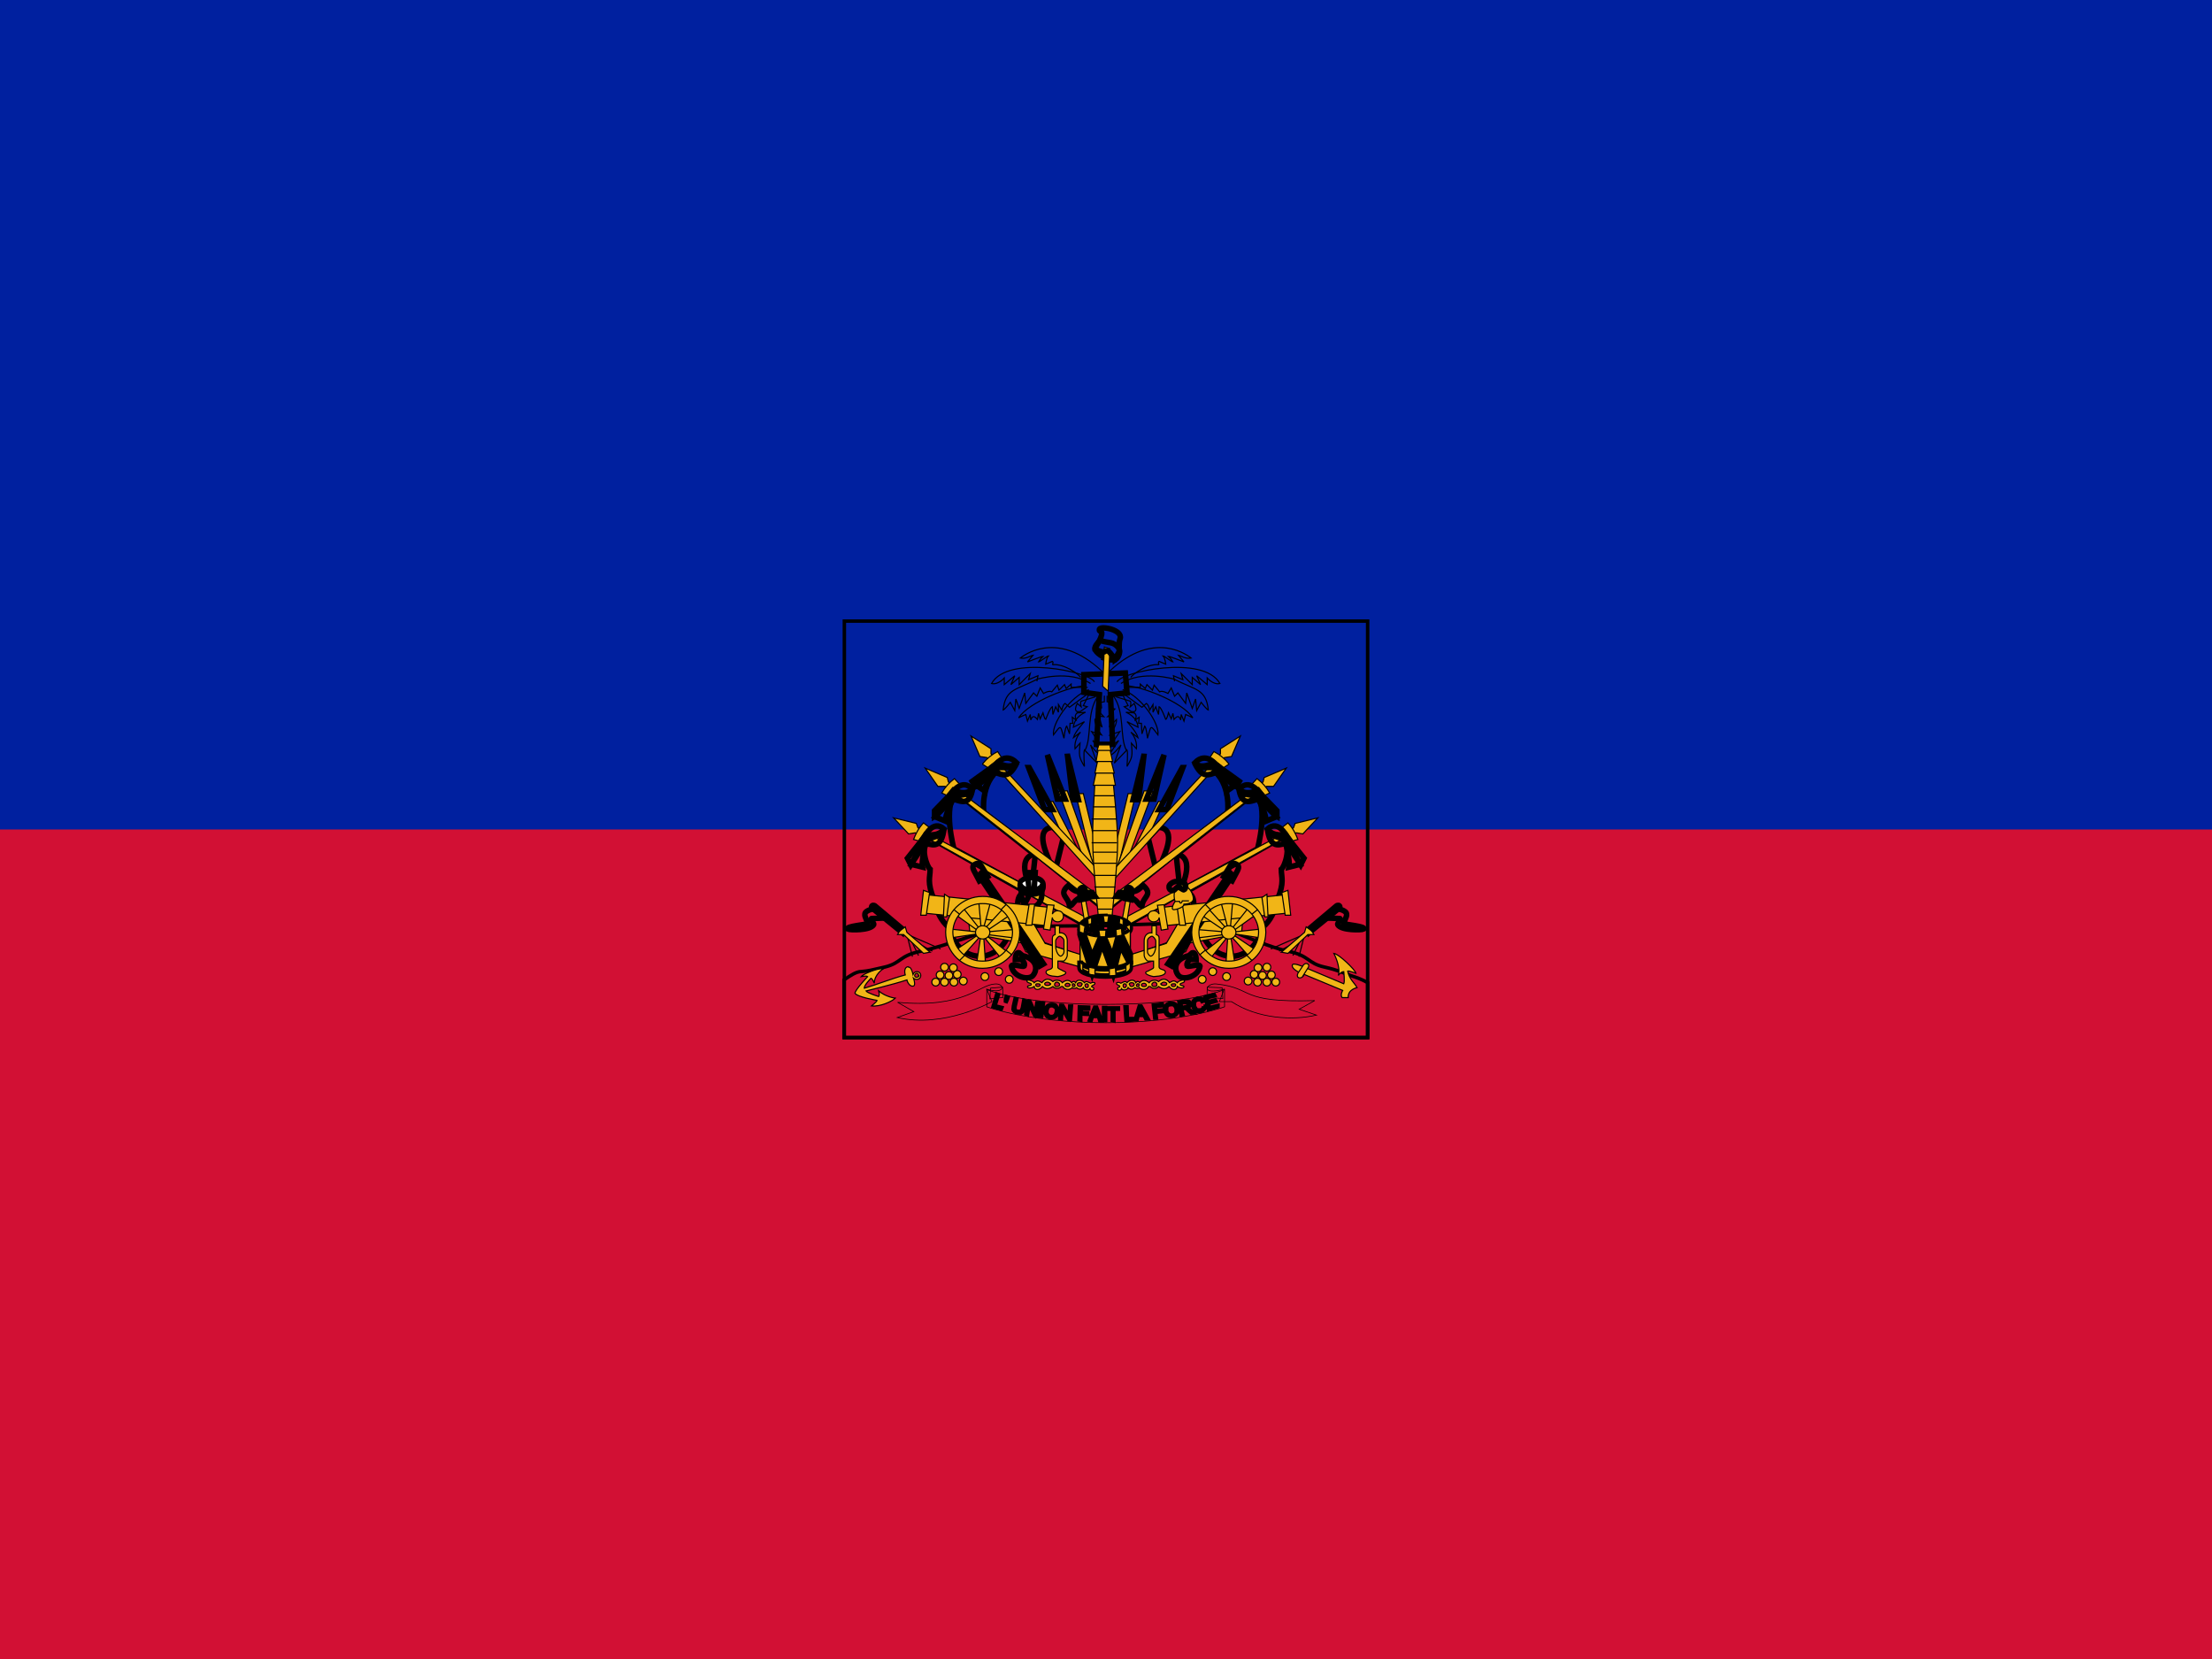
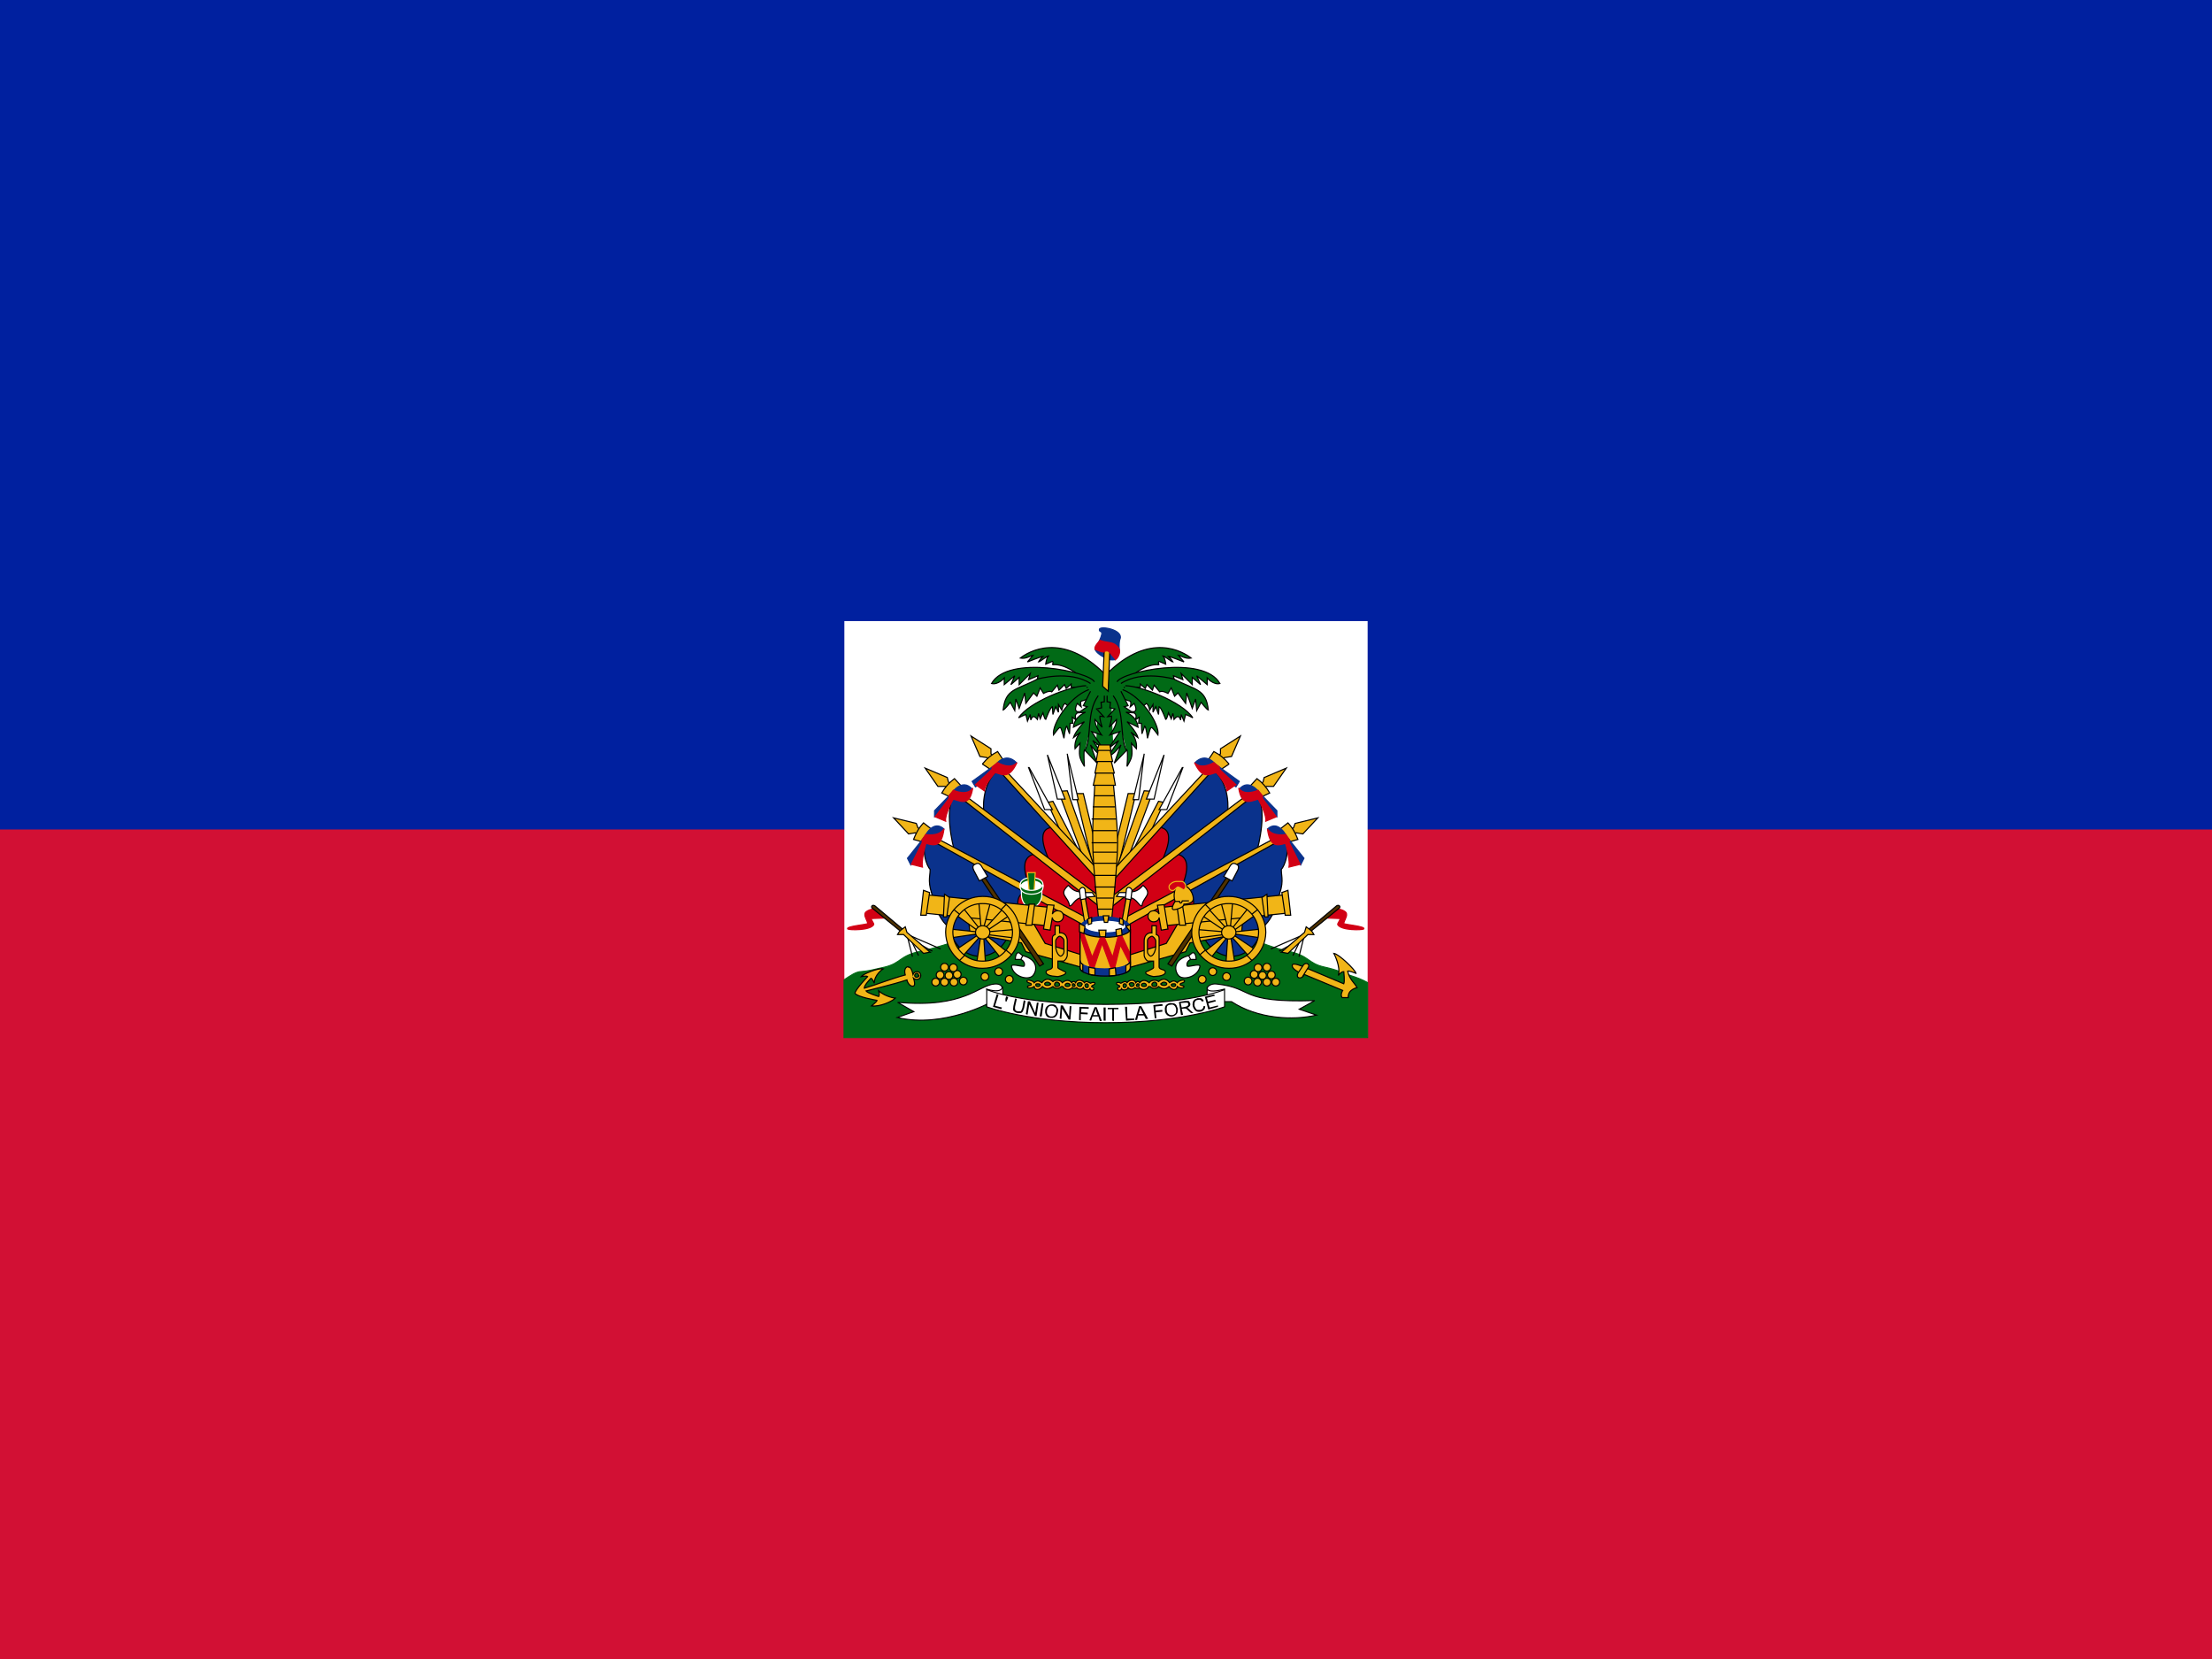
<svg xmlns="http://www.w3.org/2000/svg" xmlns:xlink="http://www.w3.org/1999/xlink" id="flag-icons-ht" viewBox="0 0 640 480">
  <path fill="#d21034" d="M0 0h640v480H0z" class="keep" />
  <path fill="#00209f" d="M0 0h640v240H0z" class="keep" />
-   <g fill="#f1b517" stroke="#000" stroke-width=".2" class="keep">
-     <path fill="url(#selectedPathImg)" stroke="none" d="M244.3 179.7h151.4v120.5H244.3z" data-fill="rgb(255, 255, 255)" class="play_svgContent__rqt74" style="stroke: black; stroke-width: 1px;" />
-     <path fill="url(#emptyPathImg)" stroke="#016a16" stroke-width=".3" d="m350.5 266.8-31 1-30.7.3s-15.8 5.8-22.3 7.1c-6.4 1.3-5.6 3.4-10.5 4.6-4 .9-4.5 1.1-6.8 1.3-1.5 0-3.2 1.2-5 2.4v16.7h151.5v-15.9c-1.6-.9-3.2-1.5-4.8-2-2.2-.8-3.7-1.6-7.7-2.5-5-1.1-4.2-3.3-10.6-4.6-6.5-1.3-22.1-8.4-22.1-8.4z" data-fill="rgb(1, 106, 22)" class="play_svgContent__rqt74" style="stroke: black; stroke-width: 1px;" />
+   <g fill="#f1b517" stroke="#000" stroke-width=".2">
+     <path fill="#fff" stroke="none" d="M244.3 179.7h151.4v120.5H244.3z" />
+     <path fill="#016a16" stroke="#016a16" stroke-width=".3" d="m350.5 266.8-31 1-30.7.3s-15.8 5.8-22.3 7.1c-6.4 1.3-5.6 3.4-10.5 4.6-4 .9-4.5 1.1-6.8 1.3-1.5 0-3.2 1.2-5 2.4v16.7h151.5v-15.9c-1.6-.9-3.2-1.5-4.8-2-2.2-.8-3.7-1.6-7.7-2.5-5-1.1-4.2-3.3-10.6-4.6-6.5-1.3-22.1-8.4-22.1-8.4z" />
    <g transform="translate(-80)scale(1.6)">
      <g id="ht-a">
        <path d="M244.5 143.5h1.4l2.6 10.7-.6 3.4z" />
-         <path fill="url(#emptyPathImg)" d="m243 136.3 1 8.3h1l-2-8.2z" data-fill="rgb(255, 255, 255)" class="play_svgContent__rqt74" style="stroke: black; stroke-width: 1px;" />
+         <path fill="#fff" d="m243 136.3 1 8.3h1l-2-8.2z" />
        <path d="m245.7 154.6-4.3-11.5 1.6-.1 5 14z" />
-         <path fill="url(#emptyPathImg)" d="m239.4 136.5 1.8 8h1.4z" data-fill="rgb(255, 255, 255)" class="play_svgContent__rqt74" style="stroke: black; stroke-width: 1px;" />
+         <path fill="#fff" d="m239.4 136.5 1.8 8h1.4z" />
        <path d="m241.9 150.6-2.5-5.5 1-.2 4.7 9z" />
-         <path fill="url(#emptyPathImg)" d="m236 138.8 2.9 7.6h1.4l-4.2-7.6z" data-fill="rgb(255, 255, 255)" class="play_svgContent__rqt74" style="stroke: black; stroke-width: 1px;" />
-         <path fill="url(#emptyPathImg)" d="m242.3 151.4-11.5-12.5c-3.6 2.8-2.9 8-2.9 8l13 10.2z" data-fill="rgb(10, 50, 140)" class="play_svgContent__rqt74" style="stroke: black; stroke-width: 1px;" />
-         <path fill="url(#emptyPathImg)" d="m248.9 158.2-8.5-8.6c-3.6.2-.8 5.5-.6 6.2l9 7.7z" data-fill="rgb(210, 0, 20)" class="play_svgContent__rqt74" style="stroke: black; stroke-width: 1px;" />
+         <path fill="#fff" d="m236 138.8 2.9 7.6h1.4l-4.2-7.6z" />
+         <path fill="#0a328c" d="m242.3 151.4-11.5-12.5c-3.6 2.8-2.9 8-2.9 8l13 10.2z" />
+         <path fill="#d20014" d="m248.9 158.2-8.5-8.6c-3.6.2-.8 5.5-.6 6.2l9 7.7z" />
        <path d="M248.1 156.8 230.6 138l-.7.5 18.6 20.6zm-18.5-20-.4-.5v-.9l-3.6-2.3 1.6 3.7 1.3.2.3.4z" />
        <path d="M227.7 138.1a8.4 8.4 0 0 1 2.7-2.2l1 1.5-2.2 1.8-1.5-1z" />
-         <path fill="url(#emptyPathImg)" stroke="#0a328c" d="m225.8 141.3.6 1c.4-.1 4-3.5 4-3.5h2.7l.7-.9c-2-2-3.7.3-3.7.3z" data-fill="rgb(10, 50, 140)" class="play_svgContent__rqt74" style="stroke: black; stroke-width: 1px;" />
-         <path fill="url(#emptyPathImg)" stroke="#d20014" d="M228 143c0-1 1.8-3.2 2-3.3 1.3.4 2.5 1.2 3.9-1.8-1.2 1.4-3.5 0-3.5 0l-1 .8v.4l-3 2.8z" data-fill="rgb(210, 0, 20)" class="play_svgContent__rqt74" style="stroke: black; stroke-width: 1px;" />
-         <path fill="url(#emptyPathImg)" d="m237.3 154.7-14.4-11.4c-2.5 2.5-.4 10.2-.4 10.2l14 7.6.7-6.4z" data-fill="rgb(10, 50, 140)" class="play_svgContent__rqt74" style="stroke: black; stroke-width: 1px;" />
-         <path fill="url(#emptyPathImg)" d="m249.2 164-11.9-9.6c-4 .6-.8 6.5-.6 7.2l12.5 6.8z" data-fill="rgb(210, 0, 20)" class="play_svgContent__rqt74" style="stroke: black; stroke-width: 1px;" />
+         <path fill="#0a328c" stroke="#0a328c" d="m225.8 141.3.6 1c.4-.1 4-3.5 4-3.5h2.7l.7-.9c-2-2-3.7.3-3.7.3z" />
+         <path fill="#d20014" stroke="#d20014" d="M228 143c0-1 1.8-3.2 2-3.3 1.3.4 2.5 1.2 3.9-1.8-1.2 1.4-3.5 0-3.5 0l-1 .8v.4l-3 2.8z" />
+         <path fill="#0a328c" d="m237.3 154.7-14.4-11.4c-2.5 2.5-.4 10.2-.4 10.2l14 7.6.7-6.4z" />
+         <path fill="#d20014" d="m249.2 164-11.9-9.6c-4 .6-.8 6.5-.6 7.2l12.5 6.8z" />
        <path d="m248.7 162-25.6-19.2-.5.6 26.8 21zm-26.8-20.2-.4-.4-.2-.8-4-1.7 2.3 3.3h1.3l.4.4z" />
        <path d="M220.3 143.4a8.2 8.2 0 0 1 2.3-2.6l1.2 1.3-1.8 2.1z" />
-         <path fill="url(#emptyPathImg)" stroke="#0a328c" d="M219 146.6v1.1c.4-.2 3.7-3.7 3.7-3.7l2.5-.5.6-.8c-1.8-2.1-3.7.7-3.7.7z" data-fill="rgb(10, 50, 140)" class="play_svgContent__rqt74" style="stroke: black; stroke-width: 1px;" />
-         <path fill="url(#emptyPathImg)" stroke="#d20014" d="M221 148.5c-.2-1 1.2-3.8 1.4-4 1.6.5 3 1.2 3.5-2-1 1.6-3.5.4-3.5.4l-.8 1v.5l-2.5 3.3z" data-fill="rgb(210, 0, 20)" class="play_svgContent__rqt74" style="stroke: black; stroke-width: 1px;" />
-         <path fill="url(#emptyPathImg)" d="M236.2 161.7a2783.3 2783.3 0 0 1-18.5-10.5c-1.3 2.3-.1 5.5.5 6 0 1.5-.6 2.3.7 5.5.4 2 1.3 3.9 2.7 5 1.6 6.4 8.2 6.9 10.7 1.6z" data-fill="rgb(10, 50, 140)" class="play_svgContent__rqt74" style="stroke: black; stroke-width: 1px;" />
-         <path fill="url(#emptyPathImg)" d="m248.3 168.5-12.5-7.3c-4 .5 0 8 .3 8.7l12.2 4.3z" data-fill="rgb(210, 0, 20)" class="play_svgContent__rqt74" style="stroke: black; stroke-width: 1px;" />
+         <path fill="#0a328c" stroke="#0a328c" d="M219 146.6v1.1c.4-.2 3.7-3.7 3.7-3.7l2.5-.5.6-.8c-1.8-2.1-3.7.7-3.7.7z" />
+         <path fill="#d20014" stroke="#d20014" d="M221 148.5c-.2-1 1.2-3.8 1.4-4 1.6.5 3 1.2 3.5-2-1 1.6-3.5.4-3.5.4l-.8 1v.5l-2.5 3.3z" />
+         <path fill="#0a328c" d="M236.2 161.7a2783.3 2783.3 0 0 1-18.5-10.5c-1.3 2.3-.1 5.5.5 6 0 1.5-.6 2.3.7 5.5.4 2 1.3 3.9 2.7 5 1.6 6.4 8.2 6.9 10.7 1.6z" />
+         <path fill="#d20014" d="m248.3 168.5-12.5-7.3c-4 .5 0 8 .3 8.7l12.2 4.3z" />
        <path d="m246.2 165.8-28.3-15-.5.6 30 16.7zM216.5 150l-.5-.3-.3-.8-4.1-1 2.7 2.9 1.2-.2.6.3z" />
        <path d="M215.2 151.8c.4-1 .8-1.9 1.8-3l1.4 1.1-1.4 2.4z" />
-         <path fill="url(#emptyPathImg)" stroke="#0a328c" d="m214.1 155.2.6 1.2 3-4.6 2.5-.9.5-1c-2-1.8-3.5 1.4-3.5 1.4z" data-fill="rgb(10, 50, 140)" class="play_svgContent__rqt74" style="stroke: black; stroke-width: 1px;" />
-         <path fill="url(#emptyPathImg)" stroke="#d20014" d="M216.8 156.8c-.2-1 .5-4.2.7-4.3 1.5.5 2.8.6 3.2-2.6-1 1.5-3.3 1-3.3 1l-.7 1 .1.4-2 4z" data-fill="rgb(210, 0, 20)" class="play_svgContent__rqt74" style="stroke: black; stroke-width: 1px;" />
+         <path fill="#0a328c" stroke="#0a328c" d="m214.1 155.2.6 1.2 3-4.6 2.5-.9.5-1c-2-1.8-3.5 1.4-3.5 1.4z" />
+         <path fill="#d20014" stroke="#d20014" d="M216.8 156.8c-.2-1 .5-4.2.7-4.3 1.5.5 2.8.6 3.2-2.6-1 1.5-3.3 1-3.3 1l-.7 1 .1.4-2 4z" />
      </g>
      <use xlink:href="#ht-a" width="100%" height="100%" transform="matrix(-1 0 0 1 499.9 0)" />
    </g>
    <g transform="translate(-80)scale(1.6)">
-       <path fill="url(#emptyPathImg)" stroke="#016a16" d="m248.8 125.6-.5 9h2.9l-.4-9 3-.3-.3-3.6-7.5.3v3.2z" data-fill="rgb(1, 106, 22)" class="play_svgContent__rqt74" style="stroke: black; stroke-width: 1px;" />
-       <g id="ht-b" fill="url(#emptyPathImg)" data-fill="rgb(1, 106, 22)" class="play_svgContent__rqt74" style="stroke: black; stroke-width: 0.2px;">
+       <path fill="#016a16" stroke="#016a16" d="m248.8 125.6-.5 9h2.9l-.4-9 3-.3-.3-3.6-7.5.3v3.2z" />
+       <g id="ht-b" fill="#016a16">
        <path d="M249.8 121.9c-7.8-7.8-13.9-4-15.3-2.9 1 .2 1.8-.4 2.3-.5l-1 1.2s2.5-1 2.8-1c-.4.3-.8 1-.8 1 .2 0 1.6-1.1 1.8-1.1-.4.4-.5 1.5-.5 1.5l1.2-.5c.3.2-.1.6.1.6 2-.2 4.7 1.7 5 2.3" />
        <path d="M247.9 123.3c-.8-1.8-15.6-5-18.6.3 1.2.3 2.3-1 2.3-1v1.2l1.9-1.6-.7 1.6 1.5-1.3v1.3l2-2-.3 1.1 1.7-.7-.2 1" />
        <path d="M247.2 123.6c-3.8-2.5-9.6-.8-9.6-.8-3.8 2-5.8 1.7-6.2 5.6.3-.1 1.3-1.4 1.3-1.4l.8 1.5.2-2.1.6 1.7 1-2.8.2 1.9 1.4-1.9.6.6.6-1.5.6 1s1-.6 1.5-.3l1-1.2.3.9 1-1 .3.7.9-.8v.6h3" />
        <path d="M246.4 124c-2.7 0-10.3 2.9-12.2 5.8a13.3 13.3 0 0 1 1.3-.6l.3 1.2.5-1.2.1 1c.3-.8.6-.8 1.2-.1l.2-1.1.3 1 .5-1.1s.3 1.2.5 1.2c0 0 .8-2.2 1.2-2.3l.1 1.4.5-1.4.5 1v-1.4l.6 1s.2-1 .6-1.2l.8.7 3.4-2.5" />
        <path d="M246.9 124.7c-3.5 1.3-6.7 6.2-6.4 8.2 1.5-2 1.2-1.7 1.9.6 0 0 .2-2 .5-2.2l.5 1.4.1-1.9h.5l-.1-1.1.7.5c-.2-.7-.3-.9.4-1.5 0 0-1 .1-.2-1.5l.7.6s-.2-.7 0-1l2.6-.8" />
        <path d="m247.2 125-1.3 2.6.7.2-1.6 1.1 1.3-.1s-2 .7-2.2 2.7l2-1s-1.7 1.8-2 2.9l1.3-1s-1.2 1.2-1 3l.9-1c-.2 2.3-.2 2.5.8 4.2 0 0-.2-2.6 0-3l2.3 2.4-1.2-3.3s1.4 2 2.2 1.9l-1.8-2.7 1.8 1.4-2-3 1.8.6s-1.3-1.7-1.2-2.8l1.3 1.4s-.5-1.5-.4-2l.7.1-1.3-1.4.9-.2-.1-1 .6-.1v-1.1m-1.1 0c-2.2 3-1.1 7.5-2.4 9.9" />
      </g>
      <use xlink:href="#ht-b" width="100%" height="100%" transform="matrix(-1 0 0 1 499.9 0)" />
      <path d="M251 166.5s1.1-10 1.1-14.2c0-3.4-.8-10.8-.8-10.8H248s-.5 7.4-.4 10.8c0 4.2 1.1 14.2 1.1 14.2z" />
      <path d="M247.7 142h4l-.5-2.7h-2.9z" />
      <path d="M248 139.8h3.5l-.7-2.7h-2.2z" />
      <path d="M248.2 137.7h3l-.6-2.7h-1.9z" />
      <path d="M250.7 134.7h-2l-.3 1h2.5zm.4 29.7h-2.6m2.8-2h-3m3.4-2h-3.8m4-2.1h-4m4-2.2h-4.1m4.2-2h-4.4m4.4-1.7h-4.6m4.6-2.2h-4.6m4.5-2.1h-4.5m4.3-2.2h-4.1m3.9-2h-3.7" />
-       <path fill="url(#emptyPathImg)" stroke="#0a328c" d="M250 119c-.8-.3-2.3-1.3-1.9-1.9l.7-1.2c1-2.2 0-1.4 0-2-.2-.8 3.8-.2 3.8 1.3 0 .5-.3.2-.2 2.6l-.8 1.5a3.5 3.5 0 0 1-1.7-.2z" data-fill="rgb(10, 50, 140)" class="play_svgContent__rqt74" style="stroke: black; stroke-width: 1px;" />
+       <path fill="#0a328c" stroke="#0a328c" d="M250 119c-.8-.3-2.3-1.3-1.9-1.9l.7-1.2c1-2.2 0-1.4 0-2-.2-.8 3.8-.2 3.8 1.3 0 .5-.3.2-.2 2.6l-.8 1.5a3.5 3.5 0 0 1-1.7-.2z" />
      <path d="m250.4 125-1-.9.3-7.1 1 .3-.3 7.6z" />
-       <path fill="url(#emptyPathImg)" stroke="#d20014" d="M251.7 119.3c.6-.4 1-1.5.6-2.1-1-1.3-1.7-.8-3.4-1.4-.3.4-1 1-.9 1.6 2.3 1 1.4.2 2.2.3.4 0 .6.5 1.5 1.5z" data-fill="rgb(210, 0, 20)" class="play_svgContent__rqt74" style="stroke: black; stroke-width: 1px;" />
+       <path fill="#d20014" stroke="#d20014" d="M251.7 119.3c.6-.4 1-1.5.6-2.1-1-1.3-1.7-.8-3.4-1.4-.3.4-1 1-.9 1.6 2.3 1 1.4.2 2.2.3.4 0 .6.5 1.5 1.5z" />
    </g>
    <g transform="translate(-80)scale(1.6)">
      <use xlink:href="#ht-c" width="100%" height="100%" transform="matrix(1 0 0 -1 0 320.4)" />
-       <path fill="url(#emptyPathImg)" stroke="#fff" stroke-linecap="round" d="M238.4 161.8c0 1.2-.9 2.3-1.9 2.3s-1.8-1-1.8-2.4v-1.2h3.7z" data-fill="rgb(1, 106, 22)" class="play_svgContent__rqt74" style="stroke: black; stroke-width: 1px;" />
+       <path fill="#016a16" stroke="#fff" stroke-linecap="round" d="M238.4 161.8c0 1.2-.9 2.3-1.9 2.3s-1.8-1-1.8-2.4v-1.2h3.7z" />
      <ellipse cx="236.5" cy="160.1" fill="#fff" stroke="none" rx="1.8" ry=".9" />
-       <path fill="url(#emptyPathImg)" stroke="#f1b517" d="m236.1 161-.3-3.2h1.4l-.2 3.3h-.9z" data-fill="rgb(1, 106, 22)" class="play_svgContent__rqt74" style="stroke: black; stroke-width: 1px;" />
-       <path id="ht-c" fill="url(#emptyPathImg)" stroke="#fff" stroke-linecap="round" d="M238.5 160.1c-.2.5-1 .9-2 .9s-1.7-.4-2-.9a.8.8 0 0 0 0 .4c0 .7.9 1.2 2 1.2 1.2 0 2.1-.5 2.1-1.2a.8.8 0 0 0 0-.4z" data-fill="rgb(1, 106, 22)" class="play_svgContent__rqt74" style="stroke: black; stroke-width: 1px;" />
+       <path fill="#016a16" stroke="#f1b517" d="m236.1 161-.3-3.2h1.4l-.2 3.3h-.9z" />
+       <path id="ht-c" fill="#016a16" stroke="#fff" stroke-linecap="round" d="M238.5 160.1c-.2.5-1 .9-2 .9s-1.7-.4-2-.9a.8.8 0 0 0 0 .4c0 .7.9 1.2 2 1.2 1.2 0 2.1-.5 2.1-1.2a.8.8 0 0 0 0-.4z" />
      <g id="ht-d">
        <path d="m246 172.8-7-2.2-3.1-5.3-10.9-.5.4 4 9.3 1.7.8 1.6 10.7 3z" />
-         <path fill="url(#emptyPathImg)" d="m238.7 174.3-11.2-16.5-.5.5 11 16.4z" data-fill="rgb(80, 50, 0)" class="play_svgContent__rqt74" style="stroke: black; stroke-width: 1px;" />
-         <path fill="url(#emptyPathImg)" d="m228.6 158.5-1.2-2c-.3-.4-.6-.5-1.1-.2-.5.2-.4.7-.2 1.1l1 1.9z" data-fill="rgb(255, 255, 255)" class="play_svgContent__rqt74" style="stroke: black; stroke-width: 1px;" />
+         <path fill="#503200" d="m238.7 174.3-11.2-16.5-.5.5 11 16.4z" />
+         <path fill="#fff" d="m228.6 158.5-1.2-2c-.3-.4-.6-.5-1.1-.2-.5.2-.4.7-.2 1.1l1 1.9z" />
        <path d="m240 164.1-22.5-2.3-.6 3.3 22.4 2.3z" />
        <path d="m217 161-.5 4.5h1l.6-4.1zm3.8.7-.2 4.1h.6l.5-3.5zm15.3 1.8-.6 3.8h1.1l.5-3.8zm3.3.1-.7 4.4 1.2.2.4-2.3c0 .5.5.8 1 .8.6 0 1-.5 1-1 0-.6-.4-1-1-1a1 1 0 0 0-1 .6l.3-1.6zm-8 .7-3.2 3.5.4.4 4-2.7zM224 173l3.1-3.5-.3-.4-4 2.7zm8.1-.9-3.7-2.9-.4.3 3 3.8zm-9.3-6.7 3.9 2.8.4-.3-3-3.8zm4.2-2.3.4 4.6h.5l1.2-4.5zm1.2 11-.3-4.5h-.6l-.7 4.6zm5.1-6-4.8.4v.5l4.8.6zm-11.4 1.5 4.7-.7v-.4l-4.8-.5v1.6z" />
        <ellipse cx="227.7" cy="168.6" rx="1.3" ry="1.2" />
        <path fill-rule="evenodd" stroke-linecap="round" d="M234.4 168.6c0 3.5-3 6.5-6.7 6.5a6.6 6.6 0 0 1-6.7-6.5c0-3.6 3-6.5 6.7-6.5a6.6 6.6 0 0 1 6.7 6.5zm-1.3 0a5.3 5.3 0 0 1-5.4 5.2 5.3 5.3 0 0 1-5.4-5.3 5.3 5.3 0 0 1 5.4-5.1 5.3 5.3 0 0 1 5.4 5.2z" />
        <path d="m223.5 165.3-1-.8m8.5 0 1-1m1 9.2-1.1-.9m-8.4 1.9 1-1m21.7-10.6 1.1 6-.9.4-1-6.3z" />
-         <path fill="url(#emptyPathImg)" d="M245.6 161.4c-.5-.3-1.2.1-2.4-1.3-1.9 1.7 0 2 .2 3.7.5.2.9-1.4 2.3-1.5l2.3-.2-.5-.7z" data-fill="rgb(255, 255, 255)" class="play_svgContent__rqt74" style="stroke: black; stroke-width: 1px;" />
-         <path fill="url(#emptyPathImg)" d="m246.4 162.5-.2-1.7c-.3-.7-1-.1-1 .2l.2 1.7z" data-fill="rgb(255, 255, 255)" class="play_svgContent__rqt74" style="stroke: black; stroke-width: 1px;" />
+         <path fill="#fff" d="M245.6 161.4c-.5-.3-1.2.1-2.4-1.3-1.9 1.7 0 2 .2 3.7.5.2.9-1.4 2.3-1.5l2.3-.2-.5-.7z" />
+         <path fill="#fff" d="m246.4 162.5-.2-1.7c-.3-.7-1-.1-1 .2l.2 1.7z" />
        <path fill-rule="evenodd" d="M240.8 167.4v1.6c-.6.2-.5.6-.5 1.2v4.7c-.1.4-.7.4-1 .6-.3.3-.2.8 1 1l1 .1c1.5-.3 1.8-.8 1-1-.3-.2-.9-.4-1-.6v-1.2h1c.2 0 .7-.6.7-1.1v-2.5c0-1.4-1-1.6-1.4-1.5v-1.3zm1.6 2.7c0-.4-.6-.8-.8-.8-.2 0-.7.5-.7.9v1c0 .4.3 1.6.9 1.7.2 0 .6-.4.6-.8z" />
-         <path fill="url(#emptyPathImg)" d="M234.3 172.3c-.7-.2-.7 1.2-.7 1.2h1c.5.2.8.8.6 1.2-.3.2-2.2-.5-2.3 0 .3 1.9 2.9 2.6 3.8 1.8.9-.9 1.1-3-1.8-3.7zm.6.6-.3.6" data-fill="rgb(255, 255, 255)" class="play_svgContent__rqt74" style="stroke: black; stroke-width: 1px;" />
+         <path fill="#fff" d="M234.3 172.3c-.7-.2-.7 1.2-.7 1.2h1c.5.2.8.8.6 1.2-.3.2-2.2-.5-2.3 0 .3 1.9 2.9 2.6 3.8 1.8.9-.9 1.1-3-1.8-3.7zm.6.6-.3.6" />
        <path d="m215 173-1-4m2.1 3.8-1.5-3.1m4 2.3-3.3-1.8m4.8 1.4-6.2-2.7" />
-         <path fill="url(#emptyPathImg)" stroke="#d20014" d="m210.2 166-2.6.1c-.2.1.5.9.4 1.1-.6 1.1-4.4 1-4.7.8-.5-.5 3.5-.8 3.6-1 0-.4-.6-1.2-.5-1.7 0-.7 1.7-1 1.7-1z" data-fill="rgb(210, 0, 20)" class="play_svgContent__rqt74" style="stroke: black; stroke-width: 1px;" />
-         <path fill="url(#emptyPathImg)" d="m213.2 168-5-4.2s-.3-.2-.5 0 0 .4 0 .4l5.4 4.4.1-.5z" data-fill="rgb(80, 50, 0)" class="play_svgContent__rqt74" style="stroke: black; stroke-width: 1px;" />
+         <path fill="#d20014" stroke="#d20014" d="m210.2 166-2.6.1c-.2.1.5.9.4 1.1-.6 1.1-4.4 1-4.7.8-.5-.5 3.5-.8 3.6-1 0-.4-.6-1.2-.5-1.7 0-.7 1.7-1 1.7-1z" />
+         <path fill="#503200" d="m213.2 168-5-4.2s-.3-.2-.5 0 0 .4 0 .4l5.4 4.4.1-.5z" />
        <path d="m218.2 172.2-4.2-3.6-.3-1-.8.6c-.3.2-.6.8-.6.8h1.1l3.6 3.4 1.1-.2z" />
        <circle cx="232.5" cy="177.1" r=".7" />
        <circle cx="230.6" cy="175.7" r=".7" />
        <circle cx="228.1" cy="176.6" r=".7" />
        <circle cx="224.2" cy="177.4" r=".7" />
        <circle cx="222.5" cy="177.6" r=".7" />
        <circle cx="220.8" cy="177.6" r=".7" />
        <circle cx="219.2" cy="177.6" r=".7" />
        <circle cx="220" cy="176.3" r=".7" />
        <circle cx="221.6" cy="176.4" r=".7" />
        <circle cx="223.1" cy="176.2" r=".7" />
        <circle cx="222.4" cy="175" r=".7" />
        <circle cx="220.8" cy="174.9" r=".7" />
        <path fill-rule="evenodd" d="M236.5 178c0-.3-.8-.2-.8-.6 0-.4 1.2 0 1.3.3.7-.6 1-.2 1.4 0 .6-.8 1.3-.8 2-.2.4-.4 1.4-.3 1.7.2.7-.6 1.3-.5 1.7 0 .2-.3.5-.3.7 0 .3-.7 1.2-.5 1.6 0 .3-.4.7-.1 1.1.1.3-.2.8-.2.8 0 0 .4-.6.3-.6.6 0 .2.4 0 .4.4 0 .3-.6.4-.7 0-.3.4-1.1.2-1.2-.2a.8.8 0 0 1-1.2 0c-.3.2-.7.2-.8 0-.5.5-1.4.4-1.7-.2h-.3a1 1 0 0 1-1.5 0c-.9.6-1.4.4-1.9 0-.5.7-1.4.7-1.5 0-.4.3-1.2.4-1.2 0 0-.2.7-.1.7-.4zm1.6.1c0 .2-.2.3-.4.3s-.4-.1-.4-.3.1-.2.4-.2.4.1.4.2zm1.9-.2c0 .2-.3.3-.6.3s-.5-.1-.5-.3c0-.1.2-.3.5-.3s.5.2.5.3zm3.5.2c0 .2-.2.3-.5.3s-.4-.1-.4-.3c0-.1.2-.3.4-.3s.5.1.5.3zm-1.9 0c0 .2-.2.3-.5.3s-.4-.1-.4-.4c0-.2.2-.4.4-.4s.5.2.5.4zm4 0c0 .1-.1.3-.3.3-.3 0-.5-.2-.5-.4s.2-.3.5-.3c.2 0 .4.1.4.3zm-1.2 0c0 .2 0 .3-.2.3s-.3-.1-.3-.3.1-.2.3-.2zm2.4.1c0 .2 0 .4-.3.4-.1 0-.3-.2-.3-.4s.2-.3.3-.3c.2 0 .3.1.3.3z" />
      </g>
      <use xlink:href="#ht-d" width="100%" height="100%" transform="matrix(-1 0 0 1 499.9 0)" />
-       <path fill="url(#emptyPathImg)" stroke="#0a328c" d="M249.8 165.7c-2.5 0-4.5 1-4.5 2.1 0 .2 0 .4.2.6.5.6 2.3 1 4.4 1 2 0 3.6-.3 4.2-.9.2-.2.3-.4.3-.7 0-1.1-2-2-4.6-2z" data-fill="rgb(10, 50, 140)" class="play_svgContent__rqt74" style="stroke: black; stroke-width: 1px;" />
+       <path fill="#0a328c" stroke="#0a328c" d="M249.8 165.7c-2.5 0-4.5 1-4.5 2.1 0 .2 0 .4.2.6.5.6 2.3 1 4.4 1 2 0 3.6-.3 4.2-.9.2-.2.3-.4.3-.7 0-1.1-2-2-4.6-2z" />
      <path d="M254.4 168v7c0 .9-2 1.5-4.5 1.5s-4.6-.6-4.6-1.5v-7c0 .8 2 1.5 4.5 1.5 2.6 0 4.6-.7 4.6-1.5z" />
-       <path fill="url(#emptyPathImg)" stroke="#d20014" d="M245.3 168v1l2.2 7 1.8-5.4 2 5.5 1.3-5.2 1.8 3.5v-1.9l-1.6-3.4a8.3 8.3 0 0 1-.6.2l-1 3.8-1.5-3.6a14.5 14.5 0 0 1-.7 0l-1.5 3.6-1.6-4.4c-.4-.2-.6-.5-.6-.7z" data-fill="rgb(210, 0, 20)" class="play_svgContent__rqt74" style="stroke: black; stroke-width: 1px;" />
-       <path fill="url(#emptyPathImg)" stroke="#0a328c" d="M254.4 173.7v1.3c0 .9-2 1.5-4.5 1.5s-4.6-.6-4.6-1.5v-1.3c0 .9 2 1.5 4.5 1.5 2.6 0 4.6-.6 4.6-1.5z" data-fill="rgb(10, 50, 140)" class="play_svgContent__rqt74" style="stroke: black; stroke-width: 1px;" />
+       <path fill="#d20014" stroke="#d20014" d="M245.3 168v1l2.2 7 1.8-5.4 2 5.5 1.3-5.2 1.8 3.5v-1.9l-1.6-3.4a8.3 8.3 0 0 1-.6.2l-1 3.8-1.5-3.6a14.5 14.5 0 0 1-.7 0l-1.5 3.6-1.6-4.4c-.4-.2-.6-.5-.6-.7z" />
+       <path fill="#0a328c" stroke="#0a328c" d="M254.4 173.7v1.3c0 .9-2 1.5-4.5 1.5s-4.6-.6-4.6-1.5v-1.3c0 .9 2 1.5 4.5 1.5 2.6 0 4.6-.6 4.6-1.5z" />
      <path d="m251.7 175-1.1.2v1.3l1.2-.1zm-4.8-.1v1.3l1.1.2v-1.3a8.9 8.9 0 0 1-1.1-.2zm-1.6-1.2v1.3c0 .3.2.5.5.7v-1.3c-.3-.2-.5-.4-.5-.7zm9.1.2c0 .2-.4.5-.8.7v1.3c.5-.2.8-.5.8-.9z" />
      <path fill="none" d="M254.4 168v7c0 .9-2 1.5-4.5 1.5s-4.6-.6-4.6-1.5v-7" />
-       <path fill="url(#emptyPathImg)" stroke="#fff" d="M253.4 167.5c0 .5-1.6 1-3.5 1-2 0-3.6-.5-3.6-1s1.6-.9 3.5-.9c2 0 3.6.4 3.6 1z" data-fill="rgb(255, 255, 255)" class="play_svgContent__rqt74" style="stroke: black; stroke-width: 1px;" />
+       <path fill="#fff" stroke="#fff" d="M253.4 167.5c0 .5-1.6 1-3.5 1-2 0-3.6-.5-3.6-1s1.6-.9 3.5-.9c2 0 3.6.4 3.6 1z" />
      <path d="m248.7 168.2.2 1.2h1l.1-1.2zm4.1-.3-1 .2.1 1.2 1-.2zm-5.4-2-.7.3.1 1 .6-.2zm2.4-.3h-.3l.2 1.2h.6l.2-1.2a9.7 9.7 0 0 0-.7 0zm2.7.4-.1 1 .7.3v-1a5.3 5.3 0 0 0-.6-.3zm-6.5 2.8.2-1.3-1-.5v1.5zm8.4-.3v-1.3l-.8.3zm9.3-8.5c.8 0 2 1 2.1 2.5 0 1-1.7 1-1.7 1 0 .5-1 .9-1.8 1-.8 0 .2-1.5.2-1.5-.5-1.3.2-2.7.2-2.7z" />
      <path d="M262.5 163h.8s0 .3.2.3.3-.4.3-.4h1.2" />
-       <path fill="url(#emptyPathImg)" stroke="#f1b517" d="M264.1 160.9c.7-.5.1-1.5-.4-1.5h-1c-.6 0-1.4.6-1.3 1 0 .5.4.7.8.6.2 0 .6-.6.8-.6.3 0 1 .6 1.1.5z" data-fill="rgb(210, 0, 20)" class="play_svgContent__rqt74" style="stroke: black; stroke-width: 1px;" />
+       <path fill="#d20014" stroke="#f1b517" d="M264.1 160.9c.7-.5.1-1.5-.4-1.5h-1c-.6 0-1.4.6-1.3 1 0 .5.4.7.8.6.2 0 .6-.6.8-.6.3 0 1 .6 1.1.5z" />
      <path fill-rule="evenodd" d="M214.2 174.8c-.6.1-.7.8-.5 1.5-2.6.7-5 1.7-7.4 2.4-.1-.5 1.2-1.8 1.2-1.8.3.1.6.9.6.9 0-1.6 1.6-2.6 1.6-2.6-1-.2-3.7 1-4 1.4 0 0 1-.2 1.2 0 0 0-2.2 2.3-2.3 3 .4.7 4 1.3 4 1.3 0 .2-1 1-1 1 1.5.2 3.7-.8 4.3-1.4 0 0-1.7-.2-3-1.3 0 0 .2.7 0 1 0 0-2-.6-2.3-1 0 0 5-1.2 7.4-2 .1.5.6 1.3 1.2 1.1.3-.1.2-.8 0-1.4a.8.8 0 0 0 .6.2c.4 0 .7-.3.7-.7 0-.4-.3-.7-.7-.7a.8.8 0 0 0-.7.5c-.1-.5-.4-1.4-.8-1.3zm2 1.6c0 .2-.2.3-.4.3a.3.3 0 0 1-.4-.3c0-.2.2-.4.4-.4s.3.2.3.4z" />
      <path d="M293 177.9c.2-.4 0-2.2 0-2.2-.5 0-1 .7-1 .7.5-1.6-.8-4-.8-4 .9.1 3.9 3 4 3.6 0 0-1.3-.5-1.5-.4.3 1.5 1.3 2.2 1.7 3 0 0-1.7.3-1.6 1.8h-1.1c-.4-.5.1-1.3.1-1.3l-7.7-3.2c-.5-.2-1.6-.8-1.4-1.4.1-.5 2 .3 2.4.5z" />
      <path d="m285.6 176.5 1-1.6c.3-.5-.4-1-.9-.4l-1 1.5c-.4.9.5 1.1 1 .5z" />
    </g>
-     <g fill="url(#emptyPathImg)" stroke-width=".3" data-fill="rgb(255, 255, 255)" class="play_svgContent__rqt74" style="stroke: black; stroke-width: 0.2px;">
+     <g fill="#fff" stroke-width=".3">
      <path d="m290.2 288.6-.1-3-3.5.3-.2 3.1z" />
      <path d="m264.4 292.7-4.7-2.7c19.4 1.8 23.4-5 28.1-5.3 3-.3 3.3 3.2-2.3 1.5l1.5 3.6s-13.8 7.8-27.4 4.6zm84.8-4.1.1-3 4.3.2.2 3.1z" />
      <path d="m375.9 292 4.5-2.5c-22.4.7-17.3-3.6-28.4-4.8-3-.4-5 3.4 2.2 1.5l-1.4 3.6h3.5c7.6 5 17.8 5.5 24.6 3.9z" />
      <path d="M285.5 286.3v5s12.3 4.6 34.4 4.6c22.2 0 34.4-4.6 34.4-4.6v-5s-9.3 4.3-34.4 4.3c-25 0-34.4-4.3-34.4-4.3z" />
    </g>
-     <path fill="url(#emptyPathImg)" stroke="none" d="m287.3 291.3 1.1-3.7.5.2-1 3.2 2 .5-.2.5zm3.6-1.6v-.7l.2-.7.6.2-.2.6-.3.7zm5.3-.3.5.2-.4 2.1-.4 1a1.2 1.2 0 0 1-.5.4h-1a2 2 0 0 1-.9-.4 1 1 0 0 1-.4-.6l.1-1 .5-2.2.5.1-.5 2.2a2.1 2.1 0 0 0 0 .8.7.7 0 0 0 .2.4l.5.2h1l.4-1zm.6 4 .6-3.7h.6l1.5 3.4.5-3h.5l-.6 3.9-.5-.1-1.6-3.3-.5 3zm4 .7.6-3.8h.5l-.5 3.8h-.5zm1.6-1.7c0-.6.3-1.1.7-1.4a2 2 0 0 1 1.4-.4c.4 0 .7.1 1 .3l.5.8c.2.3.2.7.1 1a2.2 2.2 0 0 1-.3 1 1.7 1.7 0 0 1-.8.7 2 2 0 0 1-1 .1 2 2 0 0 1-1-.3 1.7 1.7 0 0 1-.5-.8 2.1 2.1 0 0 1-.1-1m.5 0c0 .5 0 1 .3 1.2.2.3.5.5.9.5s.7 0 1-.3c.3-.2.4-.6.5-1a1.9 1.9 0 0 0 0-1 1.2 1.2 0 0 0-.5-.5 1.3 1.3 0 0 0-.7-.3c-.3 0-.7 0-1 .3-.2.2-.4.6-.5 1.2zm3.7 2.3.3-3.8h.6l1.8 3.2.2-3h.5l-.3 3.9h-.5l-1.9-3.2-.2 3zm5.6.4.1-3.8 2.7.1v.5l-2.1-.1-.1 1.1 1.9.1v.5l-2-.1v1.8zm3 .1 1.5-3.8h.6l1.5 4h-.6l-.4-1.3h-1.7l-.4 1.2zm1-1.5h1.4l-.4-1a9.8 9.8 0 0 1-.2-.9l-.2.8-.5 1.1zm3.1 1.6v-3.8h.6v3.8zm2.5 0V292h-1.3v-.4h3.1v.4h-1.3v3.4zm4 0-.3-4h.6l.1 3.4h2v.4zm2.6-.2 1.2-4h.6l2 3.7h-.7l-.5-1h-1.7l-.3 1.3zm1-1.7h1.4l-.5-1-.4-.9a4.8 4.8 0 0 1-.1.8zm4.7 1.2-.4-3.8 2.6-.3.1.5-2.1.2v1.2l2-.2v.5l-1.9.2.2 1.7zm3-2.1a2 2 0 0 1 .2-1.6 2 2 0 0 1 1.3-.7l1 .1c.4.1.6.3.8.6l.4 1-.1 1a1.6 1.6 0 0 1-.6.8 2 2 0 0 1-.9.4 2 2 0 0 1-1-.1 1.7 1.7 0 0 1-.8-.6 2.1 2.1 0 0 1-.4-1zm.5-.1c0 .4.2.8.5 1 .3.3.6.3 1 .3s.7-.2 1-.5c.2-.3.2-.7.2-1.2a2 2 0 0 0-.3-.8 1.3 1.3 0 0 0-.6-.5 1.4 1.4 0 0 0-.7 0c-.4 0-.7.1-1 .4-.1.3-.2.7-.1 1.3m4.1 1.3-.6-3.8 1.7-.3h.8c.2 0 .4 0 .5.2l.3.6c0 .3 0 .5-.2.7-.1.2-.4.4-.7.5a1.4 1.4 0 0 1 .3.1l.5.5 1 .9h-.7l-.7-.6a7.4 7.4 0 0 0-.5-.5 1.2 1.2 0 0 0-.3-.2.8.8 0 0 0-.3 0h-.3l-.6.1.4 1.7zm.2-2.2 1-.2a1.7 1.7 0 0 0 .6-.2.6.6 0 0 0 .3-.6.6.6 0 0 0-.2-.4h-.7l-1.3.1zm6.3-.4h.5c0 .4-.1.8-.3 1a2 2 0 0 1-1 .6 2 2 0 0 1-1 0 1.6 1.6 0 0 1-.8-.6 2.6 2.6 0 0 1-.5-1 2.2 2.2 0 0 1 0-1c0-.4.3-.7.5-.9l.9-.4h1c.4.2.6.4.8.8l-.5.2a1.2 1.2 0 0 0-.5-.5 1.1 1.1 0 0 0-.7 0 1 1 0 0 0-.7.3 1.1 1.1 0 0 0-.3.7v.7a2.3 2.3 0 0 0 .4.8c.1.2.3.4.6.4h.7a1.1 1.1 0 0 0 .6-.3c.2-.2.3-.5.3-.8m1.4 1-1-3.7 2.7-.7.2.4-2.3.6.3 1.1 2.1-.5.2.4-2.2.6.4 1.2 2.4-.6v.4z" data-fill="rgb(0, 0, 1)" class="play_svgContent__rqt74" style="stroke: black; stroke-width: 1px;" />
+     <path fill="#000001" stroke="none" d="m287.3 291.3 1.1-3.7.5.2-1 3.2 2 .5-.2.5zm3.6-1.6v-.7l.2-.7.6.2-.2.6-.3.7zm5.3-.3.5.2-.4 2.1-.4 1a1.2 1.2 0 0 1-.5.4h-1a2 2 0 0 1-.9-.4 1 1 0 0 1-.4-.6l.1-1 .5-2.2.5.1-.5 2.2a2.1 2.1 0 0 0 0 .8.7.7 0 0 0 .2.4l.5.2h1l.4-1zm.6 4 .6-3.7h.6l1.5 3.4.5-3h.5l-.6 3.9-.5-.1-1.6-3.3-.5 3zm4 .7.6-3.8h.5l-.5 3.8h-.5zm1.6-1.7c0-.6.3-1.1.7-1.4a2 2 0 0 1 1.4-.4c.4 0 .7.1 1 .3l.5.8c.2.3.2.7.1 1a2.2 2.2 0 0 1-.3 1 1.7 1.7 0 0 1-.8.7 2 2 0 0 1-1 .1 2 2 0 0 1-1-.3 1.7 1.7 0 0 1-.5-.8 2.1 2.1 0 0 1-.1-1m.5 0c0 .5 0 1 .3 1.2.2.3.5.5.9.5s.7 0 1-.3c.3-.2.4-.6.5-1a1.9 1.9 0 0 0 0-1 1.2 1.2 0 0 0-.5-.5 1.3 1.3 0 0 0-.7-.3c-.3 0-.7 0-1 .3-.2.2-.4.6-.5 1.2zm3.7 2.3.3-3.8h.6l1.8 3.2.2-3h.5l-.3 3.9h-.5l-1.9-3.2-.2 3zm5.6.4.1-3.8 2.7.1v.5l-2.1-.1-.1 1.1 1.9.1v.5l-2-.1v1.8zm3 .1 1.5-3.8h.6l1.5 4h-.6l-.4-1.3h-1.7l-.4 1.2zm1-1.5h1.4l-.4-1a9.8 9.8 0 0 1-.2-.9l-.2.8-.5 1.1zm3.1 1.6v-3.8h.6v3.8zm2.5 0V292h-1.3v-.4h3.1v.4h-1.3v3.4zm4 0-.3-4h.6l.1 3.4h2v.4zm2.6-.2 1.2-4h.6l2 3.7h-.7l-.5-1h-1.7l-.3 1.3zm1-1.7h1.4l-.5-1-.4-.9a4.8 4.8 0 0 1-.1.8zm4.7 1.2-.4-3.8 2.6-.3.1.5-2.1.2v1.2l2-.2v.5l-1.9.2.2 1.7zm3-2.1a2 2 0 0 1 .2-1.6 2 2 0 0 1 1.3-.7l1 .1c.4.1.6.3.8.6l.4 1-.1 1a1.6 1.6 0 0 1-.6.8 2 2 0 0 1-.9.4 2 2 0 0 1-1-.1 1.7 1.7 0 0 1-.8-.6 2.1 2.1 0 0 1-.4-1zm.5-.1c0 .4.2.8.5 1 .3.3.6.3 1 .3s.7-.2 1-.5c.2-.3.2-.7.2-1.2a2 2 0 0 0-.3-.8 1.3 1.3 0 0 0-.6-.5 1.4 1.4 0 0 0-.7 0c-.4 0-.7.1-1 .4-.1.3-.2.7-.1 1.3m4.1 1.3-.6-3.8 1.7-.3h.8c.2 0 .4 0 .5.2l.3.6c0 .3 0 .5-.2.7-.1.2-.4.4-.7.5a1.4 1.4 0 0 1 .3.1l.5.5 1 .9h-.7l-.7-.6a7.4 7.4 0 0 0-.5-.5 1.2 1.2 0 0 0-.3-.2.8.8 0 0 0-.3 0h-.3l-.6.1.4 1.7zm.2-2.2 1-.2a1.7 1.7 0 0 0 .6-.2.6.6 0 0 0 .3-.6.6.6 0 0 0-.2-.4h-.7l-1.3.1zm6.3-.4h.5c0 .4-.1.8-.3 1a2 2 0 0 1-1 .6 2 2 0 0 1-1 0 1.6 1.6 0 0 1-.8-.6 2.6 2.6 0 0 1-.5-1 2.2 2.2 0 0 1 0-1c0-.4.3-.7.5-.9l.9-.4h1c.4.2.6.4.8.8l-.5.2a1.2 1.2 0 0 0-.5-.5 1.1 1.1 0 0 0-.7 0 1 1 0 0 0-.7.3 1.1 1.1 0 0 0-.3.7v.7a2.3 2.3 0 0 0 .4.8c.1.2.3.4.6.4h.7a1.1 1.1 0 0 0 .6-.3c.2-.2.3-.5.3-.8m1.4 1-1-3.7 2.7-.7.2.4-2.3.6.3 1.1 2.1-.5.2.4-2.2.6.4 1.2 2.4-.6v.4z" />
  </g>
</svg>
